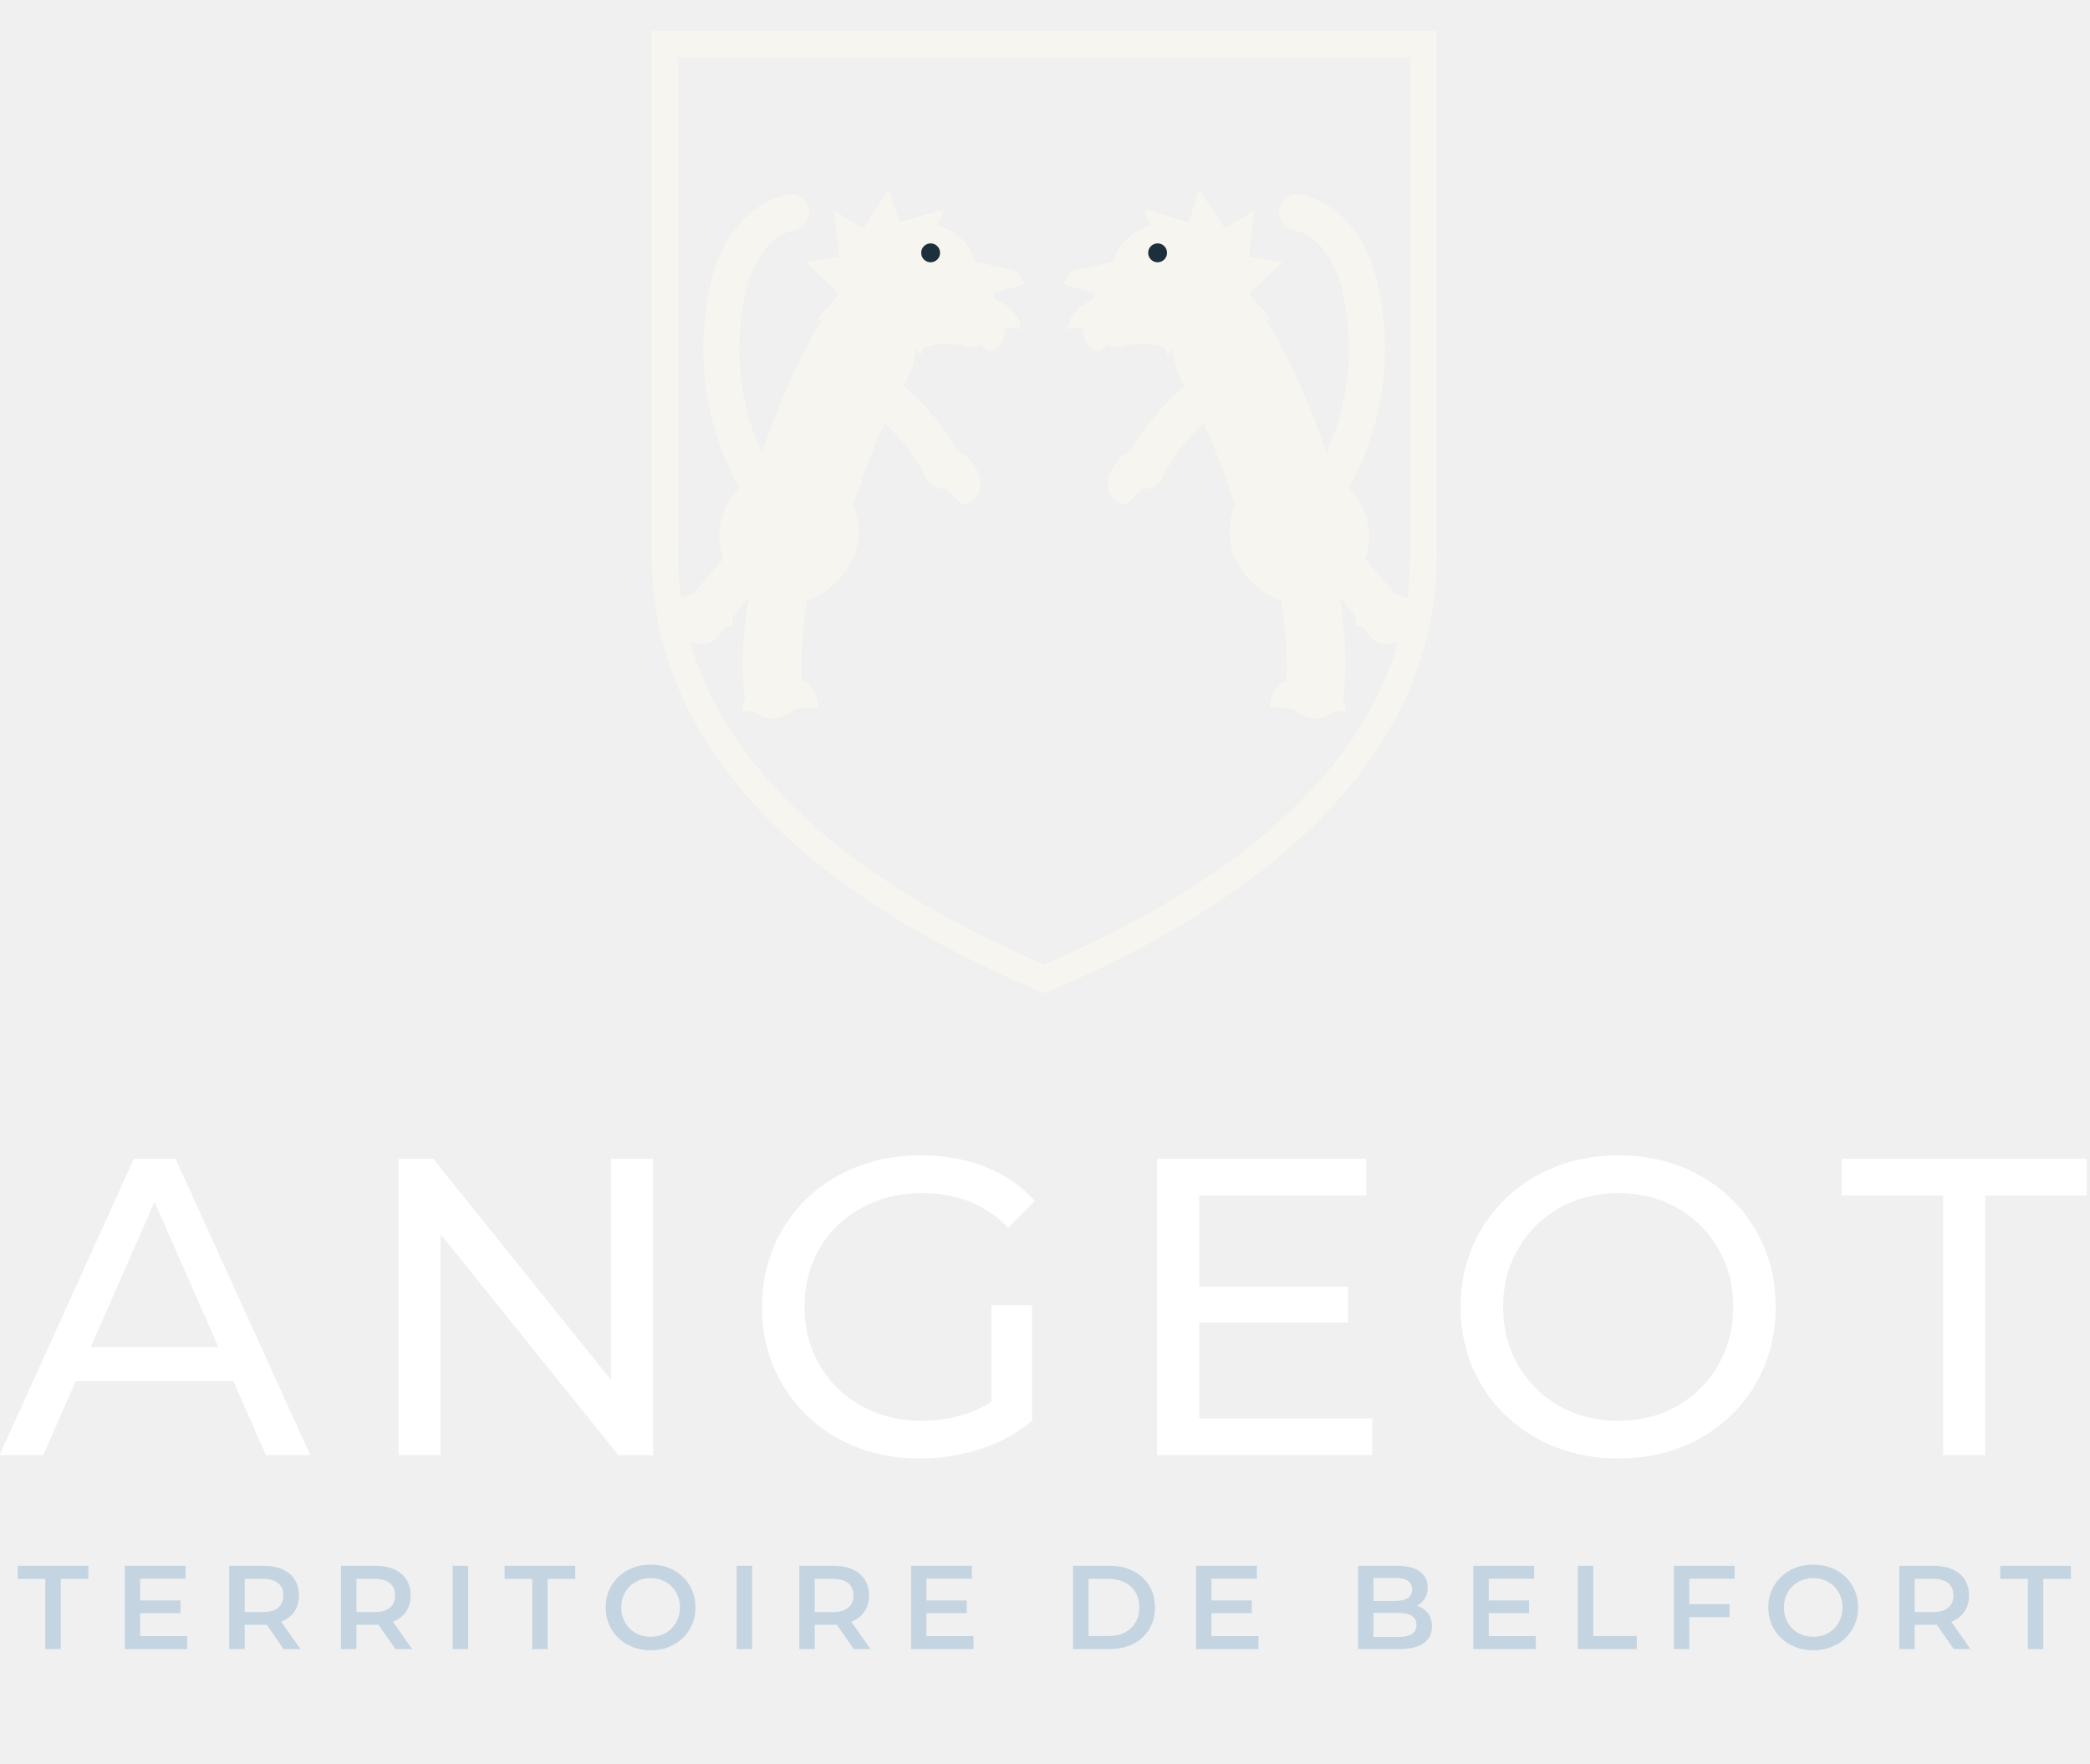
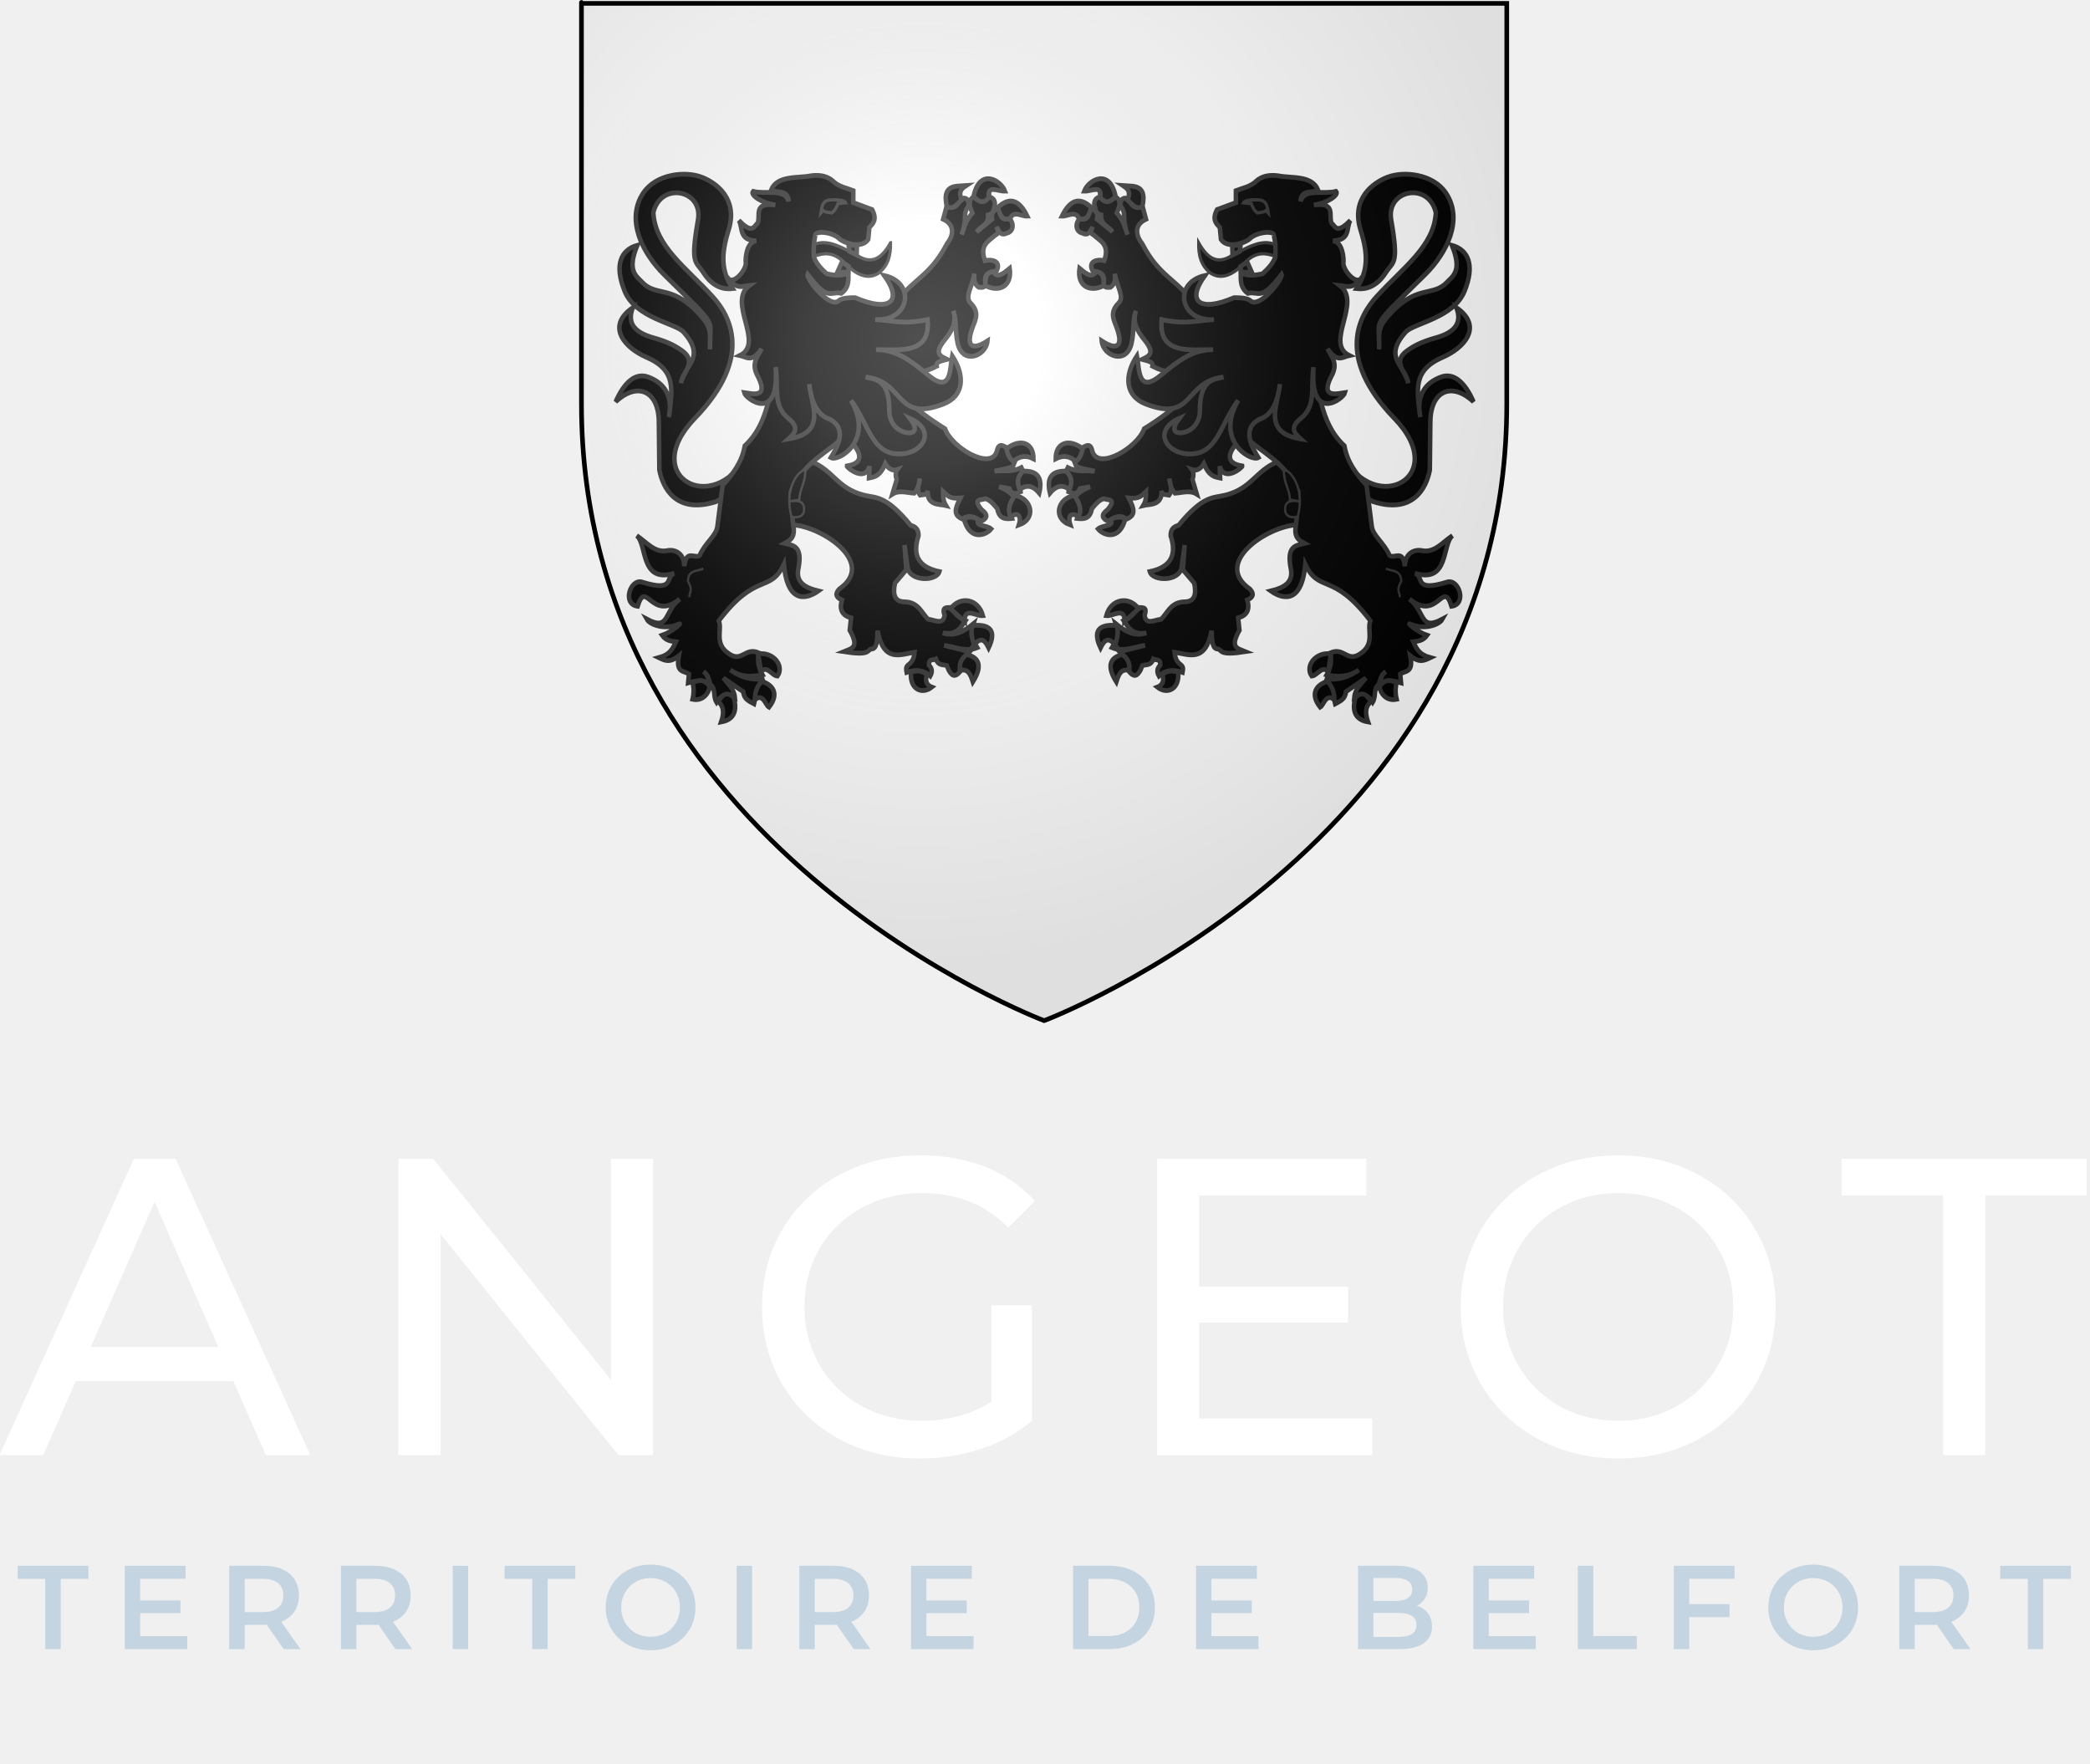
- <svg xmlns="http://www.w3.org/2000/svg" viewBox="0 0 474 400" role="img" aria-label="Angeot — Territoire de Belfort">
-   <g transform="translate(136.8 0)">
-     <path d="M14 10 H186 V126 C186 168 152 200 100 222 C48 200 14 168 14 126 Z" fill="none" />
-     <g transform="translate(10 40) scale(1.02)">
-       <g>
-         <g fill="none" stroke="#f7f5f0" stroke-linecap="round" stroke-linejoin="round">
-           <path d="M30 76 C18 62 13 41 19 21 C22 13 27 9 32 8" stroke-width="8" />
-           <path d="M32 78 C24 84 17 92 12 99" stroke-width="10" />
-           <path d="M33 78 C29 90 27 103 28 114" stroke-width="13" />
-           <path d="M32 80 C36 64 42 49 48 39" stroke-width="23" />
-           <path d="M31 80 L32 79" stroke-width="30" />
-           <path d="M49 36 L53 28" stroke-width="17" />
-           <path d="M51 38 C58 33 65 31 72 33" stroke-width="10" />
-           <path d="M49 46 C56 51 62 57 66 65" stroke-width="9" />
+ <svg xmlns="http://www.w3.org/2000/svg" xmlns:xlink="http://www.w3.org/1999/xlink" viewBox="0 0 474 400" role="img" aria-label="Angeot — Territoire de Belfort">
+   <svg x="131.3" y="0" width="211" height="232" viewBox="0 0 600 660">
+     <defs id="bl-defs6">
+       <linearGradient id="bl-linearGradient2893">
+         <stop style="stop-color:white;stop-opacity:0.314;" offset="0" id="bl-stop2895" />
+         <stop id="bl-stop2897" offset="0.19" style="stop-color:white;stop-opacity:0.251;" />
+         <stop style="stop-color:#6b6b6b;stop-opacity:0.125;" offset="0.6" id="bl-stop2901" />
+         <stop style="stop-color:black;stop-opacity:0.125;" offset="1" id="bl-stop2899" />
+       </linearGradient>
+       <radialGradient xlink:href="#bl-linearGradient2893" id="bl-radialGradient3163" gradientUnits="userSpaceOnUse" gradientTransform="matrix(1.353218,0,0,1.348928,-77.62935,-85.74693)" cx="221.445" cy="226.331" fx="221.445" fy="226.331" r="300" />
+       <radialGradient r="73.516" fy="112.17" fx="154.772" cy="112.17" cx="154.772" gradientTransform="matrix(-0.1147333,-0.8261419,1.628964,-0.2262281,199.1728,268.1297)" gradientUnits="userSpaceOnUse" id="bl-radialGradient9192" xlink:href="#bl-linearGradient8173" />
+       <radialGradient r="60.547" fy="70.816" fx="49.017" cy="70.816" cx="49.017" gradientTransform="matrix(1.650569,0.3758843,-0.144974,0.6366044,178.8288,27.44243)" gradientUnits="userSpaceOnUse" id="bl-radialGradient9190" xlink:href="#bl-linearGradient9154" />
+       <linearGradient id="bl-linearGradient8173">
+         <stop id="bl-stop8175" offset="0" style="stop-color:#000000;stop-opacity:1;" />
+         <stop id="bl-stop8177" offset="1" style="stop-color:#000000;stop-opacity:0;" />
+       </linearGradient>
+       <linearGradient id="bl-linearGradient9154">
+         <stop id="bl-stop9156" offset="0" style="stop-color:#000000;stop-opacity:1;" />
+         <stop id="bl-stop9158" offset="1" style="stop-color:#000000;stop-opacity:0;" />
+       </linearGradient>
+       <radialGradient xlink:href="#bl-linearGradient9154" id="bl-radialGradient14059" gradientUnits="userSpaceOnUse" gradientTransform="matrix(1.650569,0.3758843,-0.144974,0.6366044,178.8288,27.44243)" cx="49.017" cy="70.816" fx="49.017" fy="70.816" r="60.547" />
+       <radialGradient xlink:href="#bl-linearGradient8173" id="bl-radialGradient14061" gradientUnits="userSpaceOnUse" gradientTransform="matrix(-0.1147333,-0.8261419,1.628964,-0.2262281,199.1728,268.1297)" cx="154.772" cy="112.17" fx="154.772" fy="112.17" r="73.516" />
+       <radialGradient xlink:href="#bl-linearGradient9154" id="bl-radialGradient14070" gradientUnits="userSpaceOnUse" gradientTransform="matrix(1.650569,0.3758843,-0.144974,0.6366044,178.8288,27.44243)" cx="49.017" cy="70.816" fx="49.017" fy="70.816" r="60.547" />
+       <radialGradient xlink:href="#bl-linearGradient8173" id="bl-radialGradient14072" gradientUnits="userSpaceOnUse" gradientTransform="matrix(-0.1147333,-0.8261419,1.628964,-0.2262281,199.1728,268.1297)" cx="154.772" cy="112.17" fx="154.772" fy="112.17" r="73.516" />
+     </defs>
+     <g id="bl-layer3" style="display:inline">
+       <path d="m 300,658.5 c 0,0 298.5,-112.32 298.5,-397.772 0,-285.452 0,-258.552 0,-258.552 H 1.5 V 260.728 C 1.5,546.18 300,658.5 300,658.5 Z" style="display:inline;fill:#ffffff;fill-opacity:1;fill-rule:evenodd;stroke:none;stroke-width:1px;stroke-linecap:butt;stroke-linejoin:miter;stroke-opacity:1" id="bl-path11587" />
+     </g>
+     <g id="bl-layer4" style="display:inline">
+       <g style="display:inline;stroke-width:0.851" id="bl-g13379" transform="matrix(-1.115527,0,0,1.174673,614.9309,-157.7385)">
+         <path style="font-variation-settings:normal;opacity:1;vector-effect:none;fill:#000000;fill-opacity:1;stroke:#313131;stroke-width:2.621;stroke-linecap:butt;stroke-linejoin:miter;stroke-miterlimit:4;stroke-dasharray:none;stroke-dashoffset:0;stroke-opacity:1;-inkscape-stroke:none;stop-color:#000000;stop-opacity:1" d="m 454.634,384.832 c 18.98,33.288 62.443,11.346 29.609,-20.9 -34.441,-33.825 -19.762,-56.765 -10.16,-66.764 15.427,-16.065 33.362,-27.762 34.253,-46.155 -4.216,-17.106 -28.886,-12.648 -25.835,4.064 4.559,24.975 1.232,22.493 -3.193,29.028 -5.241,7.738 -11.573,9.296 -16.836,8.708 6.659,-9.811 6.781,-18.626 2.322,-32.221 -5.672,-17.295 7.425,-26.076 15.675,-29.028 9.483,-3.393 26.25,-1.759 33.672,8.708 10.209,14.397 0.859,32.777 -12.192,44.993 -33.281,31.152 -25.697,22.586 -26.415,40.929 0.035,-7.843 -1.172,-11.232 4.644,-17.707 16.592,-18.47 26,-10.857 34.253,-18.868 4.036,-3.917 9.204,-6.665 3.193,-20.61 9.427,2.517 13.483,10.766 7.257,25.254 -6.322,14.712 -29.402,17.531 -33.963,22.352 -13.649,14.425 0.094,18.61 1.451,28.157 -1.154,-5.902 -9.381,-11.846 -0.871,-17.707 3.572,-2.46 7.879,-4.878 16.836,-7.257 10.3,-2.736 15.501,-7.668 11.901,-16.546 16.162,10.587 3.803,22.442 -7.79,27.166 -17.722,7.222 -15.043,17.967 -13.11,32.922 -2.48,-11.716 2.826,-18.929 12.192,-22.061 7.047,-2.357 13.576,2.744 18.578,13.643 -12.441,-11.064 -24.775,-6.219 -24.964,11.031 l -0.29,26.415 c -1.91,9.581 -9.383,24.492 -32.802,17.417 l -26.415,-13.933 z" id="bl-path3098" />
+         <path id="bl-path4241" d="m 371.14,267.648 c -0.116,6.49 1.106,12.502 7.149,16.792 6.336,3.668 12.95,0.599 19.453,-5.819 6.873,-6.602 12.365,-5.275 17.585,-3.638 0.859,-3.052 -0.195,-4.293 0.039,-6.337 -7.803,-3.368 -16.544,1.859 -25.193,6.102 -8.659,5.255 -14.335,0.852 -19.032,-7.1 z" style="fill:#000000;fill-opacity:1;stroke:#313131;stroke-width:1.798;stroke-miterlimit:4;stroke-dasharray:none;stroke-opacity:1" />
+         <path style="font-variation-settings:normal;opacity:1;vector-effect:none;fill:#000000;fill-opacity:1;stroke:#313131;stroke-width:2.621;stroke-linecap:butt;stroke-linejoin:miter;stroke-miterlimit:4;stroke-dasharray:none;stroke-dashoffset:0;stroke-opacity:1;-inkscape-stroke:none;stop-color:#000000;stop-opacity:1" d="m 416.877,387.848 c -12.758,4.895 -15.009,14.715 -30.192,18.367 -7.345,1.767 -12.691,-0.117 -27.173,16.606 -3.648,0.86 -4.662,3.036 -4.529,5.787 3.487,10.077 0.551,17.131 -12.077,19.625 1.601,5.336 16.961,5.661 18.367,-2.264 0.22,-1.239 1.761,-12.329 1.761,-12.329 l -1.006,13.587 6.542,7.296 c 1.373,6.122 0.405,10.341 -5.787,10.316 -7.748,0.251 -9.457,5.869 -13.335,9.561 -3.722,0.316 -8.886,3.515 -9.561,-2.264 1.997,-5.283 -2.116,-3.845 -4.529,-4.277 -0.719,3.202 -3.513,5.515 -7.548,7.296 2.754,3.738 4.845,8.083 13.083,6.793 -7.031,2.094 -12.456,-1.033 -17.612,-5.032 1.74,4.916 0.237,9.11 -2.264,13.083 6.007,2.518 12.685,-0.337 19.122,-1.258 l -14.845,3.522 c 2.55,2.863 5.914,4.638 5.787,11.07 1.921,2.028 3.901,3.301 6.29,-0.755 l 1.258,-2.768 c 2.245,-0.655 4.914,0.174 6.29,-3.522 1.526,0.768 4.196,-0.465 4.026,3.271 -2.107,2.013 -1.959,4.026 -0.755,6.038 4.256,-3.671 8.858,-3.533 13.587,-2.013 0.244,-1.342 0.816,-2.684 -0.755,-4.026 -3.065,-2.047 -3.503,-4.532 -3.774,-7.045 8.046,1.143 17.865,6.032 21.386,-11.825 0.17,5.599 0.412,10.249 3.805,10.046 2.372,0.928 0.766,3.668 15.833,1.454 -4.22,-1.724 -9.518,-1.738 -3.535,-11.752 l -0.755,-6.793 c 5.045,-1.301 6.948,-4.486 5.284,-9.812 3.32,-1.387 4.222,-3.311 1.51,-6.038 -21.528,-14.276 9.466,-34.093 26.67,-35.224 l 12.58,-8.051 -8.051,-27.425 z" id="bl-path4249" />
+         <path style="font-variation-settings:normal;opacity:1;vector-effect:none;fill:#000000;fill-opacity:1;stroke:#313131;stroke-width:2.621;stroke-linecap:butt;stroke-linejoin:miter;stroke-miterlimit:4;stroke-dasharray:none;stroke-dashoffset:0;stroke-opacity:1;-inkscape-stroke:none;stop-color:#000000;stop-opacity:1" d="m 314.203,242.387 c -3.156,0.732 -3.513,2.658 -3.388,4.796 0.961,1.54 -0.203,4.059 3.916,5.148 -0.487,5.587 4.487,6.253 6.578,9.262 l -8.888,-6.93 c 0.849,-4.111 -1.723,-4.805 -3.564,-6.226 -1.454,2.73 -1.033,7.732 -6.402,5.676 -3.578,3.949 -1.496,7.732 1.408,8.184 3.543,1.729 4.629,-0.958 5.874,-3.366 -0.317,1.562 -2.013,3.319 0.726,4.444 3.812,3.338 9.43,5.326 6.05,14.058 -3.572,-0.833 -9.546,0.033 -6.776,5.5 2.789,1.017 8.271,0.4 6.226,8.008 1.769,1.74 2.943,1.115 4.268,1.078 2.864,-2.017 2.74,-4.711 2.42,-7.436 1.203,7.262 5.808,12.74 2.222,16.148 -5.329,5.064 -2.916,8.998 -1.254,13.178 3.956,9.952 0.992,13.498 -8.536,7.634 0.744,8.299 14.376,13.398 17.248,1.254 1.633,-6.906 0.446,-12.572 2.508,-17.798 -2.232,6.554 1.037,11.34 5.148,16.192 6.459,7.622 1.918,8.837 -1.606,10.494 2.959,0.774 6.704,1.16 6.05,3.74 3.66,1.79 7.133,2.83 10.495,3.425 l 5.856,15.763 c -5.276,4.952 -12.393,10.009 -21.147,15.153 -3.744,10.278 -26.258,23.022 -29.898,12.628 -0.735,-3.378 -1.958,-4.818 -6.402,-1.782 -0.43,2.268 0.355,4.413 -4.092,7.128 l 1.078,2.662 c 3.952,1.676 7.139,1.827 10.67,2.662 -5.151,-0.61 -9.907,0.805 -15.488,-1.958 l -1.232,2.486 c 5.261,3.558 1.964,7.134 1.606,10.692 2.194,0.647 4.384,2.671 6.578,-1.606 l 5.874,-1.078 c -5.586,2.225 -6.962,3.928 -8.91,5.698 4.374,4.239 2.53,7.965 1.43,11.748 3.853,0.401 7.481,0.316 8.536,-5.346 2.313,-2.771 4.639,-5.079 6.952,-5.5 2.398,0.879 7.556,-0.205 2.134,6.028 -4.221,2.949 -2.982,4.892 0.352,6.424 3.558,-2.484 7.112,-3.944 10.67,-1.254 5.328,-2.165 4.637,-5.377 1.254,-11.572 6.259,0.543 7.392,-1.305 9.944,-3.542 -0.005,2.418 0.247,4.76 -1.584,7.634 3.552,-0.817 11.079,0.217 10.56,-8.096 l 0.462,1.87 3.916,0.55 c 2.364,-3.024 0.342,-6.062 0.176,-9.086 0.517,2.806 0.862,5.66 3.212,8.008 4.285,-0.271 8.777,-1.81 12.628,0.528 l -2.486,-8.008 c 0.872,-2.561 0.64,-4.218 -0.308,-5.456 2.064,0.667 4.518,0.312 6.886,-3.256 3.143,7.029 6.273,7.248 9.416,7.832 l -0.264,-6.468 c 2.618,9.099 13.258,0.63 13.09,-0.11 -13.495,-2.099 -4.929,-11.237 0.924,-16.786 10.643,10.095 23.326,13.646 31.504,30.888 -0.171,6.754 -0.806,13.743 -1.738,20.878 -0.197,4.697 2.553,6.1 5.302,7.524 -4.895,1.17 -10.521,1.218 -7.964,13.728 1.733,7.714 -3.923,10.682 -11.506,12.408 5.007,3.406 17.67,9.144 19.91,-14.63 8.117,16.198 15.873,3.754 37.642,30.998 -2.138,4.946 3.016,12.619 -5.94,18.172 -7.482,4.919 -9.191,-3.887 -17.27,-0.528 0.916,4.579 0.407,7.79 -2.024,12.034 6.2,1.274 12.39,1.391 18.59,-2.662 -6.089,4.127 -12.988,5.887 -19.602,4.752 3.683,2.266 4.585,9.178 5.874,13.86 2.838,-1.443 5.956,-2.611 6.204,-6.644 l 11.528,-7.524 c -2.617,3.255 -6.192,5.825 -6.644,10.626 4.607,-2.953 7.946,-1.344 10.626,2.64 2.139,-3.329 0.213,-7.585 3.542,-9.724 0.805,-2.624 1.253,-5.422 3.982,-7.084 -3.135,2.361 -2.755,4.723 -3.091,7.084 2.654,-2.783 7.649,-2.089 11.957,-0.902 l -0.462,-4.862 c 3.135,-1.94 7.703,-0.558 5.83,-10.01 5.2,3.985 7.882,2.716 11.572,1.034 -6.458,-1.674 -7.916,-4.76 -9.856,-8.734 2.868,-0.336 5.749,-0.594 7.964,-3.542 -5.565,-1.779 -12.077,-7.236 -9.746,-6.204 7.658,3.391 16.69,0.636 18.612,-2.662 -13.305,6.747 -9.593,-3.949 -19.052,-11.066 16.369,12.784 19.454,-11.342 24.354,3.982 9.121,-1.154 4.251,-15.3 -2.574,-13.288 -19.855,5.854 -12.956,-3.155 -18.678,-4.862 20.017,5.78 15.59,-15.858 21.78,-20.636 -5.93,3.776 -10.447,9.601 -17.622,8.228 -4.862,-0.886 -9.833,1.71 -9.9,8.58 -1.056,-9.58 -6.037,-3.897 -8.866,-5.918 -3.142,-6.924 -9.588,-10.762 -10.274,-15.95 -0.862,-6.52 -1.868,-14.072 -3.014,-22.572 -5.712,-6.041 -11.095,-12.374 -12.848,-21.714 -14.866,-13.096 -13.997,-32.479 -19.932,-49.148 l -65.164,-26.686 c -12.1,-16.598 -21.312,-16.047 -31.944,-35.31 -2.661,-2.986 -5.674,-9.786 2.31,-13.332 l -1.76,-6.226 c -2.552,-0.919 -5.104,1.293 -7.656,-3.74 l -2.486,-1.606 c -1.86,-0.003 -2.897,1.249 -2.86,4.092 4.097,5.728 0.271,5.372 4.092,16.016 -2.346,-6.464 -2.689,-7.951 -6.226,-11.924 0.842,-2.159 2.202,-4.075 1.254,-7.128 -1.507,-2.057 -2.303,-1.219 -3.388,-1.584 -3.779,4.128 -5.509,1.644 -7.458,-0.176 z" id="bl-path4245" />
+         <path style="fill:#000000;fill-opacity:1;stroke:#313131;stroke-width:1.31;stroke-miterlimit:4;stroke-dasharray:none;stroke-opacity:1" d="m 420.4,392.594 c 0.085,7.629 3.356,10.119 3.522,16.137 l 6.381,1.041 c -5.239,-0.891 -9.108,-0.427 -9.149,3.991 -0.199,4.177 3.524,5.204 7.296,4.277 4.603,-16.595 -5.197,-26.421 -8.051,-25.446 z" id="bl-path4257" />
+         <path style="fill:#000000;fill-opacity:1;stroke:#313131;stroke-width:1.31;stroke-miterlimit:4;stroke-dasharray:none;stroke-opacity:1" d="m 479.4,446.597 c 3.498,1.549 8.791,0.487 8.932,6.919 -3.231,5.285 -0.667,5.934 -0.881,8.806" id="bl-path4247" />
+         <g style="fill:#000000;stroke:#313131;stroke-width:0.851;stroke-opacity:1" id="bl-g4293" transform="matrix(0.704,0,0,0.704,1674.133,170.0294)">
+           <path id="bl-path4261" d="m -1928.962,172.153 c -11.117,5.31 -21.916,0.493 -19.753,-13.58 5.284,4.161 10.205,8.029 13.374,2.675 4.575,0.206 7.277,3.035 6.378,10.905 z" style="opacity:1;fill:#000000;fill-opacity:1;stroke:#313131;stroke-width:3.723;stroke-miterlimit:4;stroke-dasharray:none;stroke-opacity:1" />
+           <path id="bl-path4263" d="m -1949.126,119.685 c -2.846,-6.526 -9.2,-1.648 -13.991,-1.852 6.647,-13.008 14.683,-15.18 24.073,-6.79 -1.636,5.295 -3.107,10.821 -10.082,8.642 z" style="opacity:1;fill:#000000;fill-opacity:1;stroke:#313131;stroke-width:3.723;stroke-miterlimit:4;stroke-dasharray:none;stroke-opacity:1" />
+           <path id="bl-path4265" d="m -1944.806,98.286 c 5.151,0.559 14.888,-5.436 13.168,4.938 3.896,4.9 8.106,4.149 12.551,-0.823 -4.876,-22.325 -22.253,-12.764 -25.72,-4.115 z" style="opacity:1;fill:#000000;fill-opacity:1;stroke:#313131;stroke-width:3.723;stroke-miterlimit:4;stroke-dasharray:none;stroke-opacity:1" />
+           <path id="bl-path4267" d="m -1909.21,105.282 c 2.856,-7.089 -0.079,-8.856 -3.909,-11.317 l 6.378,0.412 c 11.155,0.393 11.551,7.509 9.671,16.049 -5.649,2.692 -8.544,-2.19 -12.14,-5.144 z" style="opacity:1;fill:#000000;fill-opacity:1;stroke:#313131;stroke-width:3.723;stroke-miterlimit:4;stroke-dasharray:none;stroke-opacity:1" />
        </g>
-         <g fill="#f7f5f0" stroke="none">
-           <path d="M73 27 C80 29 82 37 76 39 L70 34 Z" />
-           <path d="M69 61 C75 64 76 72 70 73 L64 67 Z" />
-           <path d="M23 111 C31 109 38 112 38 118 L21 119 Z" />
-           <path d="M7 94 C13 91 19 94 19 100 L6 101 Z" />
-           <path d="M72.7 18.4 L66.0 22.0 L70.6 31.2 L63.2 29.7 L60.8 39.8 L56.1 33.8 L47.8 40.0 L48.0 32.4 L37.7 31.8 L42.7 26.1 L35.2 19.0 L42.7 17.9 L41.6 7.6 L48.0 11.6 L53.7 3.0 L56.1 10.2 L66.0 7.3 L63.2 14.3 Z" />
-           <path d="M57 11 C65 9 71 13 73 19 L82 21 L84 24 L77 26 C78 30 77 33 74 35              L65 33 C59 31 54 26 54 20 C54 15 55 12 57 11 Z" />
-           <path d="M76 27 C80 28 83 31 83 34 L77 33 Z" />
-           <circle cx="63" cy="17" r="2.1" fill="#1c2f3b" />
+         <g style="fill:#000000;stroke:#313131;stroke-width:0.851;stroke-opacity:1" id="bl-g4317" transform="matrix(0.704,0,0,0.704,1674.133,170.0294)">
+           <path style="opacity:1;fill:#000000;fill-opacity:1;stroke:#313131;stroke-width:3.723;stroke-miterlimit:4;stroke-dasharray:none;stroke-opacity:1" d="m -1807.179,161.62 -3.779,-8.03 -5.432,3.542 0.236,4.487 z" id="bl-path4235" />
+           <path id="bl-path4239" d="m -1823.238,140.837 6.849,-0.472 -0.709,4.959 -5.904,2.834 z" style="opacity:1;fill:#000000;fill-opacity:1;stroke:#313131;stroke-width:3.723;stroke-miterlimit:4;stroke-dasharray:none;stroke-opacity:1" />
+           <path id="bl-path4227" d="m -1789.041,133.008 c 0.653,-4.187 -14.132,-2.969 -19.805,2.504 -2.848,2.748 -17.97,8.537 -23.675,0.455 l -0.911,-9.333 c -3.234,-3.122 -6.513,-6.208 -2.276,-13.886 l 15.48,-5.463 v -9.333 c 5.572,-2.077 12.039,-2.895 17.073,-7.74 4.116,-3.304 9.772,-4.813 17.528,-3.87 10.413,2.133 27.726,-0.668 32.883,11.06 -4.922,2.744 -13.934,-0.533 -14.388,8.912 2.831,-10.38 18.755,-5.214 29.218,-7.775 2.646,2.653 -7.056,9.226 -18.348,10.566 18.686,-2.2 11.962,8.368 14.569,14.114 3.231,2.623 4.227,9.079 15.48,-2.049 -3.618,5.365 0.618,15.43 -14.341,15.935 8.615,0.957 8.965,15.109 8.65,16.846 -0.984,5.432 11.242,19.63 15.48,11.154 -7.434,10.431 -12.735,7.353 -18.439,6.829 18.522,13.176 -12.816,44.882 7.74,54.634 -5.513,1.151 -9.86,5.903 -17.756,-5.236 2.993,6.38 9.378,11.165 2.732,22.081 -8.956,17.248 6.003,12.719 11.61,12.065 -1.192,4.767 -29.083,24.687 -25.951,-19.805 -2.374,15.63 2.496,29.987 -10.244,39.837 -9.726,7.317 -5.391,11.823 -0.228,16.163 -32.109,-4.774 -18.541,-26.84 -17.073,-42.797 -1.728,12.445 -5.592,23.962 -17.073,27.545 -15.009,7.605 -5.371,22.615 -0.683,29.821 -6.159,3.452 -35.811,-13.192 -16.618,-44.618 -14.094,17.91 -16.659,39.241 -35.893,41.523 -21.802,2.587 -35.987,-17.515 -12.595,-27.409 -6.497,8.286 -3.988,11.482 1.593,11.154 7.543,-0.442 15.498,-6.678 15.48,-17.301 -0.045,-25.402 12.427,-24.32 19.35,-26.179 -32.631,3.343 -23.803,35.798 -63.968,20.943 -16.509,-6.106 -18.058,-21.681 -7.057,-37.561 2.056,9.609 0.249,30.58 19.805,15.024 14.882,-11.838 26.525,-19.88 42.797,-19.805 -20.377,0.094 -45.08,3.6 -42.342,-23.447 20.508,4.085 28.566,0.59 43.024,0 -28.476,1.563 -33.811,-28.755 -7.512,-34.374 -15.674,20.732 -3.902,28.666 23.902,17.301 0,0 10.503,-0.413 13.431,2.276 7.432,6.828 27.163,-17.289 25.724,-20.488 -17.403,21.677 -18.431,12.764 -27.772,14.797 -5.113,-3.545 -6.169,-8.006 -5.691,-15.707 7.529,2.567 12.586,1.426 17.756,0.455 4.782,-4.067 8.711,-8.304 10.472,-12.976 0.388,-5.615 0.286,-11.23 -1.138,-16.846 z" style="opacity:1;fill:#000000;fill-opacity:1;stroke:#313131;stroke-width:3.723;stroke-miterlimit:4;stroke-dasharray:none;stroke-opacity:1" />
        </g>
+         <g style="stroke:#313131;stroke-width:0.851" id="bl-g4299" transform="matrix(0.704,0,0,0.704,1674.133,170.0294)">
+           <path id="bl-path4269" d="m -1951.801,309.186 c -4.707,-4.064 -10.108,-5.123 -16.46,-2.058 -0.046,-12.775 10.957,-16.012 22.222,-7.819 -1.136,4.077 -2.466,7.959 -5.761,9.876 z" style="opacity:1;fill:#000000;fill-opacity:1;stroke:#313131;stroke-width:3.723;stroke-miterlimit:4;stroke-dasharray:none;stroke-opacity:1" />
+           <path id="bl-path4271" d="m -1972.994,333.877 c -2.749,-10.961 0.441,-17.622 13.58,-17.078 2.362,3.402 5.866,5.766 2.469,14.403 -6.266,-4.604 -11.425,-2.569 -16.049,2.675 z" style="opacity:1;fill:#000000;fill-opacity:1;stroke:#313131;stroke-width:3.723;stroke-miterlimit:4;stroke-dasharray:none;stroke-opacity:1" />
+           <path id="bl-path4273" d="m -1953.036,335.729 c 3.978,5.555 6.589,11.111 3.498,16.666 -6.436,-4.421 -8.977,0.05 -6.79,6.378 -14.849,-5.106 -10.372,-20.749 3.292,-23.045 z" style="opacity:1;fill:#000000;fill-opacity:1;stroke:#313131;stroke-width:3.723;stroke-miterlimit:4;stroke-dasharray:none;stroke-opacity:1" />
+           <path id="bl-path4275" d="m -1923.407,354.864 c 4.42,-2.78 8.473,-2.626 12.345,-1.029 -4.809,17.905 -18.265,12.948 -22.427,8.024 3.494,-3.051 14.078,-1.948 10.082,-6.996 z" style="opacity:1;fill:#000000;fill-opacity:1;stroke:#313131;stroke-width:3.723;stroke-miterlimit:4;stroke-dasharray:none;stroke-opacity:1" />
+         </g>
+         <g style="fill:#000000;stroke:#313131;stroke-width:0.851;stroke-opacity:1" id="bl-g4305" transform="matrix(0.704,0,0,0.704,1674.133,170.0294)">
+           <path id="bl-path4277" d="m -1900.157,424.204 c -7.523,-10.141 -22.722,-8.165 -26.543,5.35 5.483,0.597 15.383,-7.273 15.02,4.527 z" style="opacity:1;fill:#000000;fill-opacity:1;stroke:#313131;stroke-width:3.723;stroke-miterlimit:4;stroke-dasharray:none;stroke-opacity:1" />
+           <path id="bl-path4279" d="m -1919.498,452.392 c -6.016,-7.057 -9.164,-3.121 -11.934,2.263 -6.586,-13.146 -1.642,-18.607 13.168,-17.489 1.766,4.142 0.824,9.445 -1.235,15.226 z" style="opacity:1;fill:#000000;fill-opacity:1;stroke:#313131;stroke-width:3.723;stroke-miterlimit:4;stroke-dasharray:none;stroke-opacity:1" />
+           <path id="bl-path4281" d="m -1913.325,459.799 c -10.53,2.466 -13.258,9.063 -5.144,21.399 1.759,-5.153 3.504,-10.325 10.082,-9.053 1.452,-4.115 0.19,-8.23 -4.938,-12.345 z" style="opacity:1;fill:#000000;fill-opacity:1;stroke:#313131;stroke-width:3.723;stroke-miterlimit:4;stroke-dasharray:none;stroke-opacity:1" />
+           <path id="bl-path4283" d="m -1880.815,475.437 c 2.06,5.249 -0.072,8.485 -3.909,9.876 7.965,6.023 18.303,1.727 17.078,-11.522 -4.157,-1.543 -8.465,-1.726 -13.168,1.646 z" style="opacity:1;fill:#000000;fill-opacity:1;stroke:#313131;stroke-width:3.723;stroke-miterlimit:4;stroke-dasharray:none;stroke-opacity:1" />
+         </g>
+         <g style="fill:#000000;stroke:#313131;stroke-width:0.851;stroke-opacity:1" id="bl-g4311" transform="matrix(0.704,0,0,0.704,1674.133,170.0294)">
+           <path id="bl-path4285" d="m -1742.136,459.388 -2.263,13.991 c -4.902,-5.651 -9.001,3.143 -13.58,3.292 -5.924,-8.293 3.897,-19.175 15.843,-17.284 z" style="opacity:1;fill:#000000;fill-opacity:1;stroke:#313131;stroke-width:3.723;stroke-miterlimit:4;stroke-dasharray:none;stroke-opacity:1" />
+           <path id="bl-path4287" d="m -1739.461,494.984 c 0.085,-4.517 -0.748,-9.136 -5.555,-14.197 -9.113,2.684 -14.695,9.626 -5.967,20.164 3.028,-1.606 4.549,-11.027 11.522,-5.967 z" style="opacity:1;fill:#000000;fill-opacity:1;stroke:#313131;stroke-width:3.723;stroke-miterlimit:4;stroke-dasharray:none;stroke-opacity:1" />
+           <path id="bl-path4289" d="m -1721.972,493.338 c 6.394,-5.685 9.576,-1.199 12.757,3.292 -4.786,3.645 -4.964,9.01 -2.469,15.843 -13.826,-2.294 -12.115,-13.073 -10.288,-19.135 z" style="opacity:1;fill:#000000;fill-opacity:1;stroke:#313131;stroke-width:3.723;stroke-miterlimit:4;stroke-dasharray:none;stroke-opacity:1" />
+           <path id="bl-path4291" d="m -1688.228,481.815 c -1.156,4.61 -1.038,8.901 0,12.963 -8.893,1.72 -13.623,-5.341 -13.992,-10.082 3.707,-4.496 6.994,-6.063 13.992,-2.881 z" style="opacity:1;fill:#000000;fill-opacity:1;stroke:#313131;stroke-width:3.723;stroke-miterlimit:4;stroke-dasharray:none;stroke-opacity:1" />
+         </g>
+         <path d="m 396.969,245.676 c 1.197,-2.288 10.63,-1.676 10.56,-1.338 2.816,0.915 3.027,2.858 3.52,4.689 l 0.352,2.175 -1.197,-1.338 c -0.986,0.943 -2.394,0.972 -3.661,1.169 l -1.478,0.169 c -1.901,-1.345 -2.816,-3.224 -3.52,-5.188 -2.042,0 -3.168,-0.197 -4.576,-0.338 z" style="fill:#000000;stroke:#313131;stroke-width:1.798" id="bl-path4237" />
+         <g id="bl-g7974" transform="matrix(0.5184,0,0,0.5184,-41.58088,279.0399)" style="fill:#000000;stroke:#313131;stroke-width:0.851;stroke-opacity:1" />
      </g>
+       <use style="display:inline;fill:#000000;stroke:#313131;stroke-width:3" x="0" y="0" xlink:href="#bl-g13379" id="bl-use13415" transform="matrix(-1,0,0,1,600.6107,3.0971709e-6)" width="600" height="660" />
    </g>
-     <g transform="translate(190 40) scale(-1.02 1.02)">
-       <g>
-         <g fill="none" stroke="#f7f5f0" stroke-linecap="round" stroke-linejoin="round">
-           <path d="M30 76 C18 62 13 41 19 21 C22 13 27 9 32 8" stroke-width="8" />
-           <path d="M32 78 C24 84 17 92 12 99" stroke-width="10" />
-           <path d="M33 78 C29 90 27 103 28 114" stroke-width="13" />
-           <path d="M32 80 C36 64 42 49 48 39" stroke-width="23" />
-           <path d="M31 80 L32 79" stroke-width="30" />
-           <path d="M49 36 L53 28" stroke-width="17" />
-           <path d="M51 38 C58 33 65 31 72 33" stroke-width="10" />
-           <path d="M49 46 C56 51 62 57 66 65" stroke-width="9" />
-         </g>
-         <g fill="#f7f5f0" stroke="none">
-           <path d="M73 27 C80 29 82 37 76 39 L70 34 Z" />
-           <path d="M69 61 C75 64 76 72 70 73 L64 67 Z" />
-           <path d="M23 111 C31 109 38 112 38 118 L21 119 Z" />
-           <path d="M7 94 C13 91 19 94 19 100 L6 101 Z" />
-           <path d="M72.7 18.4 L66.0 22.0 L70.6 31.2 L63.2 29.7 L60.8 39.8 L56.1 33.8 L47.8 40.0 L48.0 32.4 L37.7 31.8 L42.7 26.1 L35.2 19.0 L42.7 17.9 L41.6 7.6 L48.0 11.6 L53.7 3.0 L56.1 10.2 L66.0 7.3 L63.2 14.3 Z" />
-           <path d="M57 11 C65 9 71 13 73 19 L82 21 L84 24 L77 26 C78 30 77 33 74 35              L65 33 C59 31 54 26 54 20 C54 15 55 12 57 11 Z" />
-           <path d="M76 27 C80 28 83 31 83 34 L77 33 Z" />
-           <circle cx="63" cy="17" r="2.1" fill="#1c2f3b" />
-         </g>
-       </g>
+     <g id="bl-layer2" style="display:inline">
+       <path d="M 300,658.5 C 300,658.5 598.5,546.18 598.5,260.728 C 598.5,-24.723 598.5,2.176 598.5,2.176 L 1.5,2.176 L 1.5,260.728 C 1.5,546.18 300,658.5 300,658.5 z" style="opacity:1;fill:url(#bl-radialGradient3163);fill-opacity:1;fill-rule:evenodd;stroke:none;stroke-width:1px;stroke-linecap:butt;stroke-linejoin:miter;stroke-opacity:1" id="bl-path2875" />
    </g>
-     <path d="M14 10 H186 V126 C186 168 152 200 100 222 C48 200 14 168 14 126 Z" fill="none" stroke="#f7f5f0" stroke-width="6" />
-   </g>
+     <g id="bl-layer1" style="display:inline">
+       <path d="M 300,658.5 C 300,658.5 1.5,546.18 1.5,260.728 C 1.5,-24.723 1.5,2.176 1.5,2.176 L 598.5,2.176 L 598.5,260.728 C 598.5,546.18 300,658.5 300,658.5 z" style="opacity:1;fill:none;fill-opacity:1;fill-rule:evenodd;stroke:#000000;stroke-width:3;stroke-linecap:butt;stroke-linejoin:miter;stroke-miterlimit:4;stroke-dasharray:none;stroke-opacity:1" id="bl-path1411" />
+     </g>
+   </svg>
  <g fill="#ffffff" transform="translate(0.0 330)">
    <path transform="translate(0.00 0) scale(0.096 -0.096)" d="M-1.134 0 316.265 700H414.805L733.049 0H628.131L344.912 644.308H385.314L102.094 0ZM133.735 174.686 161.469 255.335H555.088L583.668 174.686Z" />
    <path transform="translate(80.27 0) scale(0.096 -0.096)" d="M105.131 0V700H187.158L649.509 125.186H607.262V700H706.646V0H624.619L162.268 574.814H204.515V0Z" />
    <path transform="translate(168.22 0) scale(0.096 -0.096)" d="M421 -8.067Q340.466 -8.067 272.355 18.433Q204.244 44.933 153.977 93.355Q103.71 141.777 75.866 207.044Q48.021 272.311 48.021 350Q48.021 427.689 75.866 492.956Q103.71 558.223 154.399 606.645Q205.088 655.067 273.2 681.567Q341.311 708.067 422.689 708.067Q506.357 708.067 575.19 681.0Q644.024 653.933 692.402 600.488L629.732 537.506Q586.799 580.128 536.477 599.551Q486.155 618.973 426.912 618.973Q366.579 618.973 315.48 598.962Q264.381 578.951 226.748 542.741Q189.116 506.531 168.683 457.431Q148.25 408.332 148.25 350Q148.25 292.512 168.683 243.413Q189.116 194.314 226.748 157.681Q264.381 121.049 315.058 101.038Q365.735 81.027 426.067 81.027Q481.933 81.027 533.255 98.494Q584.576 115.96 628.887 156.893L685.646 81.088Q633.89 36.933 564.212 14.433Q494.534 -8.067 421 -8.067ZM685.646 81.088 589.796 94.067V353.979H685.646Z" />
    <path transform="translate(252.34 0) scale(0.096 -0.096)" d="M105.131 0V700H599.201V613.439H204.515V86.561H613.357V0ZM196.137 313.064V397.936H555.89V313.064Z" />
    <path transform="translate(326.66 0) scale(0.096 -0.096)" d="M420.717 -8.067Q340.523 -8.067 272.306 18.855Q204.088 45.777 153.899 94.2Q103.71 142.622 75.866 207.682Q48.021 272.742 48.021 350Q48.021 427.258 75.866 492.318Q103.71 557.378 154.007 605.922Q204.303 654.466 272.229 681.267Q340.155 708.067 420.534 708.067Q500.912 708.067 568.595 681.417Q636.279 654.767 686.395 606.495Q736.512 558.223 764.357 492.871Q792.201 427.52 792.201 349.916Q792.201 272.311 764.357 207.044Q736.512 141.777 686.395 93.505Q636.279 45.233 568.595 18.583Q500.912 -8.067 420.717 -8.067ZM420.534 81.027Q479.021 81.027 528.416 101.086Q577.811 121.145 614.459 157.652Q651.107 194.158 671.54 243.09Q691.973 292.022 691.973 350.255Q691.973 408.488 671.635 457.092Q651.297 505.697 614.608 542.25Q577.92 578.804 528.471 598.888Q479.021 618.973 420.534 618.973Q362.046 618.973 312.4 598.861Q262.755 578.749 225.921 542.146Q189.087 505.542 168.668 456.871Q148.25 408.201 148.25 350.279Q148.25 292.357 168.63 243.425Q189.009 194.493 225.773 157.693Q262.536 120.893 312.291 100.96Q362.046 81.027 420.534 81.027Z" />
    <path transform="translate(417.30 0) scale(0.096 -0.096)" d="M243.732 0V613.439H4V700H582.847V613.439H343.116V0Z" />
  </g>
  <g fill="#c4d5e1" transform="translate(3.9 374)">
    <path transform="translate(0.00 0) scale(0.027 -0.027)" d="M235.991 0V590.138H4V700H597.759V590.138H365.767V0Z" />
    <path transform="translate(21.85 0) scale(0.027 -0.027)" d="M94.44 0V700H605.103V590.785H223.698V109.215H618.974V0ZM213.793 302.216V408.655H562.362V302.216Z" />
    <path transform="translate(45.54 0) scale(0.027 -0.027)" d="M94.44 0V700H380.517Q520.621 700 600.267 633.789Q679.914 567.578 679.914 450.802Q679.914 374.155 643.961 318.703Q608.009 263.25 541.297 233.556Q474.586 203.862 381.81 203.862H166.233L224.215 262.552V0ZM551.75 0 374.526 254.129H513.948L692.302 0ZM224.215 248.741 166.233 311.336H376.388Q461.957 311.336 505.483 348.138Q549.009 384.94 549.009 450.802Q549.009 517.535 505.483 553.901Q461.957 590.267 376.388 590.267H166.233L224.215 653.733Z" />
    <path transform="translate(70.88 0) scale(0.027 -0.027)" d="M94.44 0V700H380.517Q520.621 700 600.267 633.789Q679.914 567.578 679.914 450.802Q679.914 374.155 643.961 318.703Q608.009 263.25 541.297 233.556Q474.586 203.862 381.81 203.862H166.233L224.215 262.552V0ZM551.75 0 374.526 254.129H513.948L692.302 0ZM224.215 248.741 166.233 311.336H376.388Q461.957 311.336 505.483 348.138Q549.009 384.94 549.009 450.802Q549.009 517.535 505.483 553.901Q461.957 590.267 376.388 590.267H166.233L224.215 653.733Z" />
    <path transform="translate(96.22 0) scale(0.027 -0.027)" d="M94.44 0V700H224.215V0Z" />
    <path transform="translate(110.43 0) scale(0.027 -0.027)" d="M235.991 0V590.138H4V700H597.759V590.138H365.767V0Z" />
    <path transform="translate(132.28 0) scale(0.027 -0.027)" d="M421.642 -9.905Q340.25 -9.905 271.043 17.095Q201.836 44.095 151.013 92.724Q100.19 141.353 71.996 206.83Q43.802 272.307 43.802 350.061Q43.802 427.815 71.996 493.203Q100.191 558.591 151.124 607.374Q202.058 656.156 270.955 683.031Q339.852 709.905 421.388 709.905Q503.034 709.905 571.626 683.186Q640.218 656.466 690.966 607.964Q741.715 559.462 769.909 493.773Q798.103 428.084 798.103 349.974Q798.103 271.863 769.909 206.173Q741.715 140.483 690.967 92.008Q640.218 43.534 571.626 16.814Q503.034 -9.905 421.642 -9.905ZM421.382 103.603Q474.414 103.603 519.086 121.828Q563.758 140.052 596.948 173.306Q630.138 206.56 648.668 251.513Q667.198 296.465 667.198 350.263Q667.198 404.06 648.766 448.675Q630.334 493.29 597.102 526.592Q563.871 559.895 519.148 578.146Q474.425 596.397 421.394 596.397Q368.362 596.397 323.431 578.117Q278.501 559.838 245.119 526.485Q211.738 493.131 193.222 448.448Q174.707 403.764 174.707 350.287Q174.707 296.81 193.182 251.858Q211.657 206.905 244.967 173.349Q278.276 139.793 323.313 121.698Q368.35 103.603 421.382 103.603Z" />
    <path transform="translate(160.62 0) scale(0.027 -0.027)" d="M94.44 0V700H224.215V0Z" />
    <path transform="translate(174.83 0) scale(0.027 -0.027)" d="M94.44 0V700H380.517Q520.621 700 600.267 633.789Q679.914 567.578 679.914 450.802Q679.914 374.155 643.961 318.703Q608.009 263.25 541.297 233.556Q474.586 203.862 381.81 203.862H166.233L224.215 262.552V0ZM551.75 0 374.526 254.129H513.948L692.302 0ZM224.215 248.741 166.233 311.336H376.388Q461.957 311.336 505.483 348.138Q549.009 384.94 549.009 450.802Q549.009 517.535 505.483 553.901Q461.957 590.267 376.388 590.267H166.233L224.215 653.733Z" />
    <path transform="translate(200.17 0) scale(0.027 -0.027)" d="M94.44 0V700H605.103V590.785H223.698V109.215H618.974V0ZM213.793 302.216V408.655H562.362V302.216Z" />
    <path transform="translate(236.91 0) scale(0.027 -0.027)" d="M94.44 0V700H400.259Q513.776 700 599.728 656.194Q685.681 612.388 733.94 533.953Q782.198 455.517 782.198 350Q782.198 244.612 733.94 166.112Q685.681 87.612 599.728 43.806Q513.776 0 400.259 0ZM224.215 109.991H393.741Q472.474 109.991 530 139.875Q587.526 169.759 619.41 223.802Q651.293 277.845 651.293 350Q651.293 423.155 619.41 476.698Q587.526 530.241 530 560.125Q472.474 590.009 393.741 590.009H224.215Z" />
    <path transform="translate(264.81 0) scale(0.027 -0.027)" d="M94.44 0V700H605.103V590.785H223.698V109.215H618.974V0ZM213.793 302.216V408.655H562.362V302.216Z" />
    <path transform="translate(301.55 0) scale(0.027 -0.027)" d="M94.44 0V700H422.293Q548.138 700 614.09 650.677Q680.043 601.353 680.043 517.871Q680.043 462.259 654.026 422.5Q628.009 382.741 584.634 361.353Q541.259 339.966 489.733 339.966L507.991 375.681Q567.353 375.681 614.228 354.422Q661.103 333.164 688.379 291.841Q715.655 250.517 715.655 190.388Q715.655 100.259 646.685 50.129Q577.715 0 442.293 0ZM223.698 102.31H434.483Q507.44 102.31 546.095 126.323Q584.75 150.336 584.75 202.586Q584.75 254.836 546.095 279.285Q507.44 303.733 434.483 303.733H213.793V404.879H407.707Q475.569 404.879 512.354 428.828Q549.138 452.776 549.138 501.285Q549.138 549.923 512.354 573.806Q475.569 597.69 407.707 597.69H223.698Z" />
    <path transform="translate(327.70 0) scale(0.027 -0.027)" d="M94.44 0V700H605.103V590.785H223.698V109.215H618.974V0ZM213.793 302.216V408.655H562.362V302.216Z" />
    <path transform="translate(351.39 0) scale(0.027 -0.027)" d="M94.44 0V700H224.215V109.862H589.845V0Z" />
    <path transform="translate(373.16 0) scale(0.027 -0.027)" d="M94.44 0V700H605.103V590.785H224.215V0ZM213.44 268.405V377.621H562.362V268.405Z" />
    <path transform="translate(395.96 0) scale(0.027 -0.027)" d="M421.642 -9.905Q340.25 -9.905 271.043 17.095Q201.836 44.095 151.013 92.724Q100.19 141.353 71.996 206.83Q43.802 272.307 43.802 350.061Q43.802 427.815 71.996 493.203Q100.191 558.591 151.124 607.374Q202.058 656.156 270.955 683.031Q339.852 709.905 421.388 709.905Q503.034 709.905 571.626 683.186Q640.218 656.466 690.966 607.964Q741.715 559.462 769.909 493.773Q798.103 428.084 798.103 349.974Q798.103 271.863 769.909 206.173Q741.715 140.483 690.967 92.008Q640.218 43.534 571.626 16.814Q503.034 -9.905 421.642 -9.905ZM421.382 103.603Q474.414 103.603 519.086 121.828Q563.758 140.052 596.948 173.306Q630.138 206.56 648.668 251.513Q667.198 296.465 667.198 350.263Q667.198 404.06 648.766 448.675Q630.334 493.29 597.102 526.592Q563.871 559.895 519.148 578.146Q474.425 596.397 421.394 596.397Q368.362 596.397 323.431 578.117Q278.501 559.838 245.119 526.485Q211.738 493.131 193.222 448.448Q174.707 403.764 174.707 350.287Q174.707 296.81 193.182 251.858Q211.657 206.905 244.967 173.349Q278.276 139.793 323.313 121.698Q368.35 103.603 421.382 103.603Z" />
    <path transform="translate(424.30 0) scale(0.027 -0.027)" d="M94.44 0V700H380.517Q520.621 700 600.267 633.789Q679.914 567.578 679.914 450.802Q679.914 374.155 643.961 318.703Q608.009 263.25 541.297 233.556Q474.586 203.862 381.81 203.862H166.233L224.215 262.552V0ZM551.75 0 374.526 254.129H513.948L692.302 0ZM224.215 248.741 166.233 311.336H376.388Q461.957 311.336 505.483 348.138Q549.009 384.94 549.009 450.802Q549.009 517.535 505.483 553.901Q461.957 590.267 376.388 590.267H166.233L224.215 653.733Z" />
    <path transform="translate(449.63 0) scale(0.027 -0.027)" d="M235.991 0V590.138H4V700H597.759V590.138H365.767V0Z" />
  </g>
</svg>
